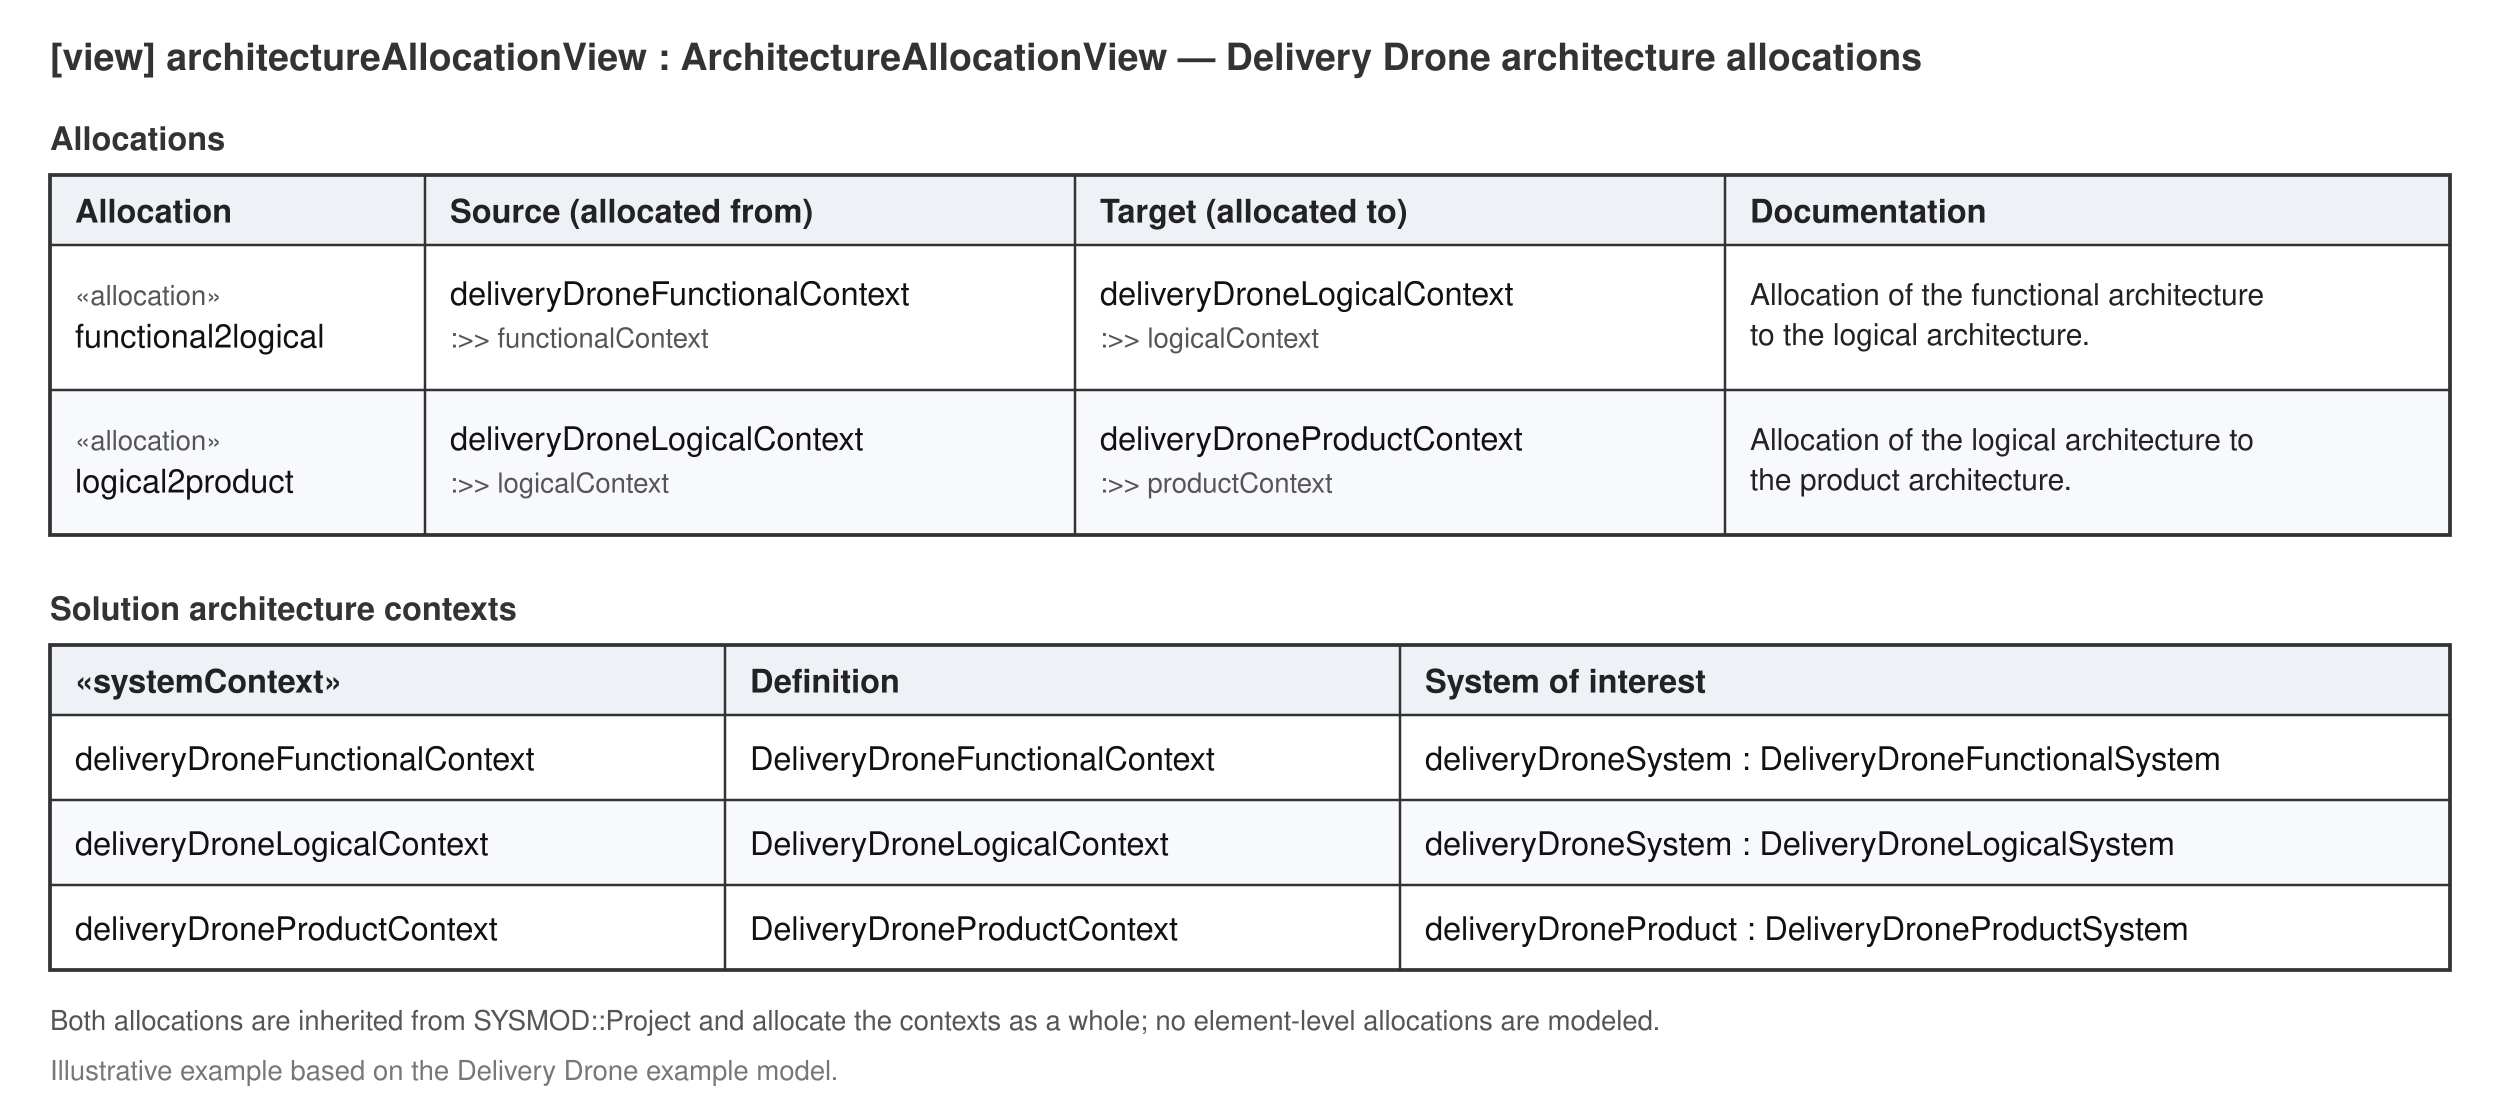
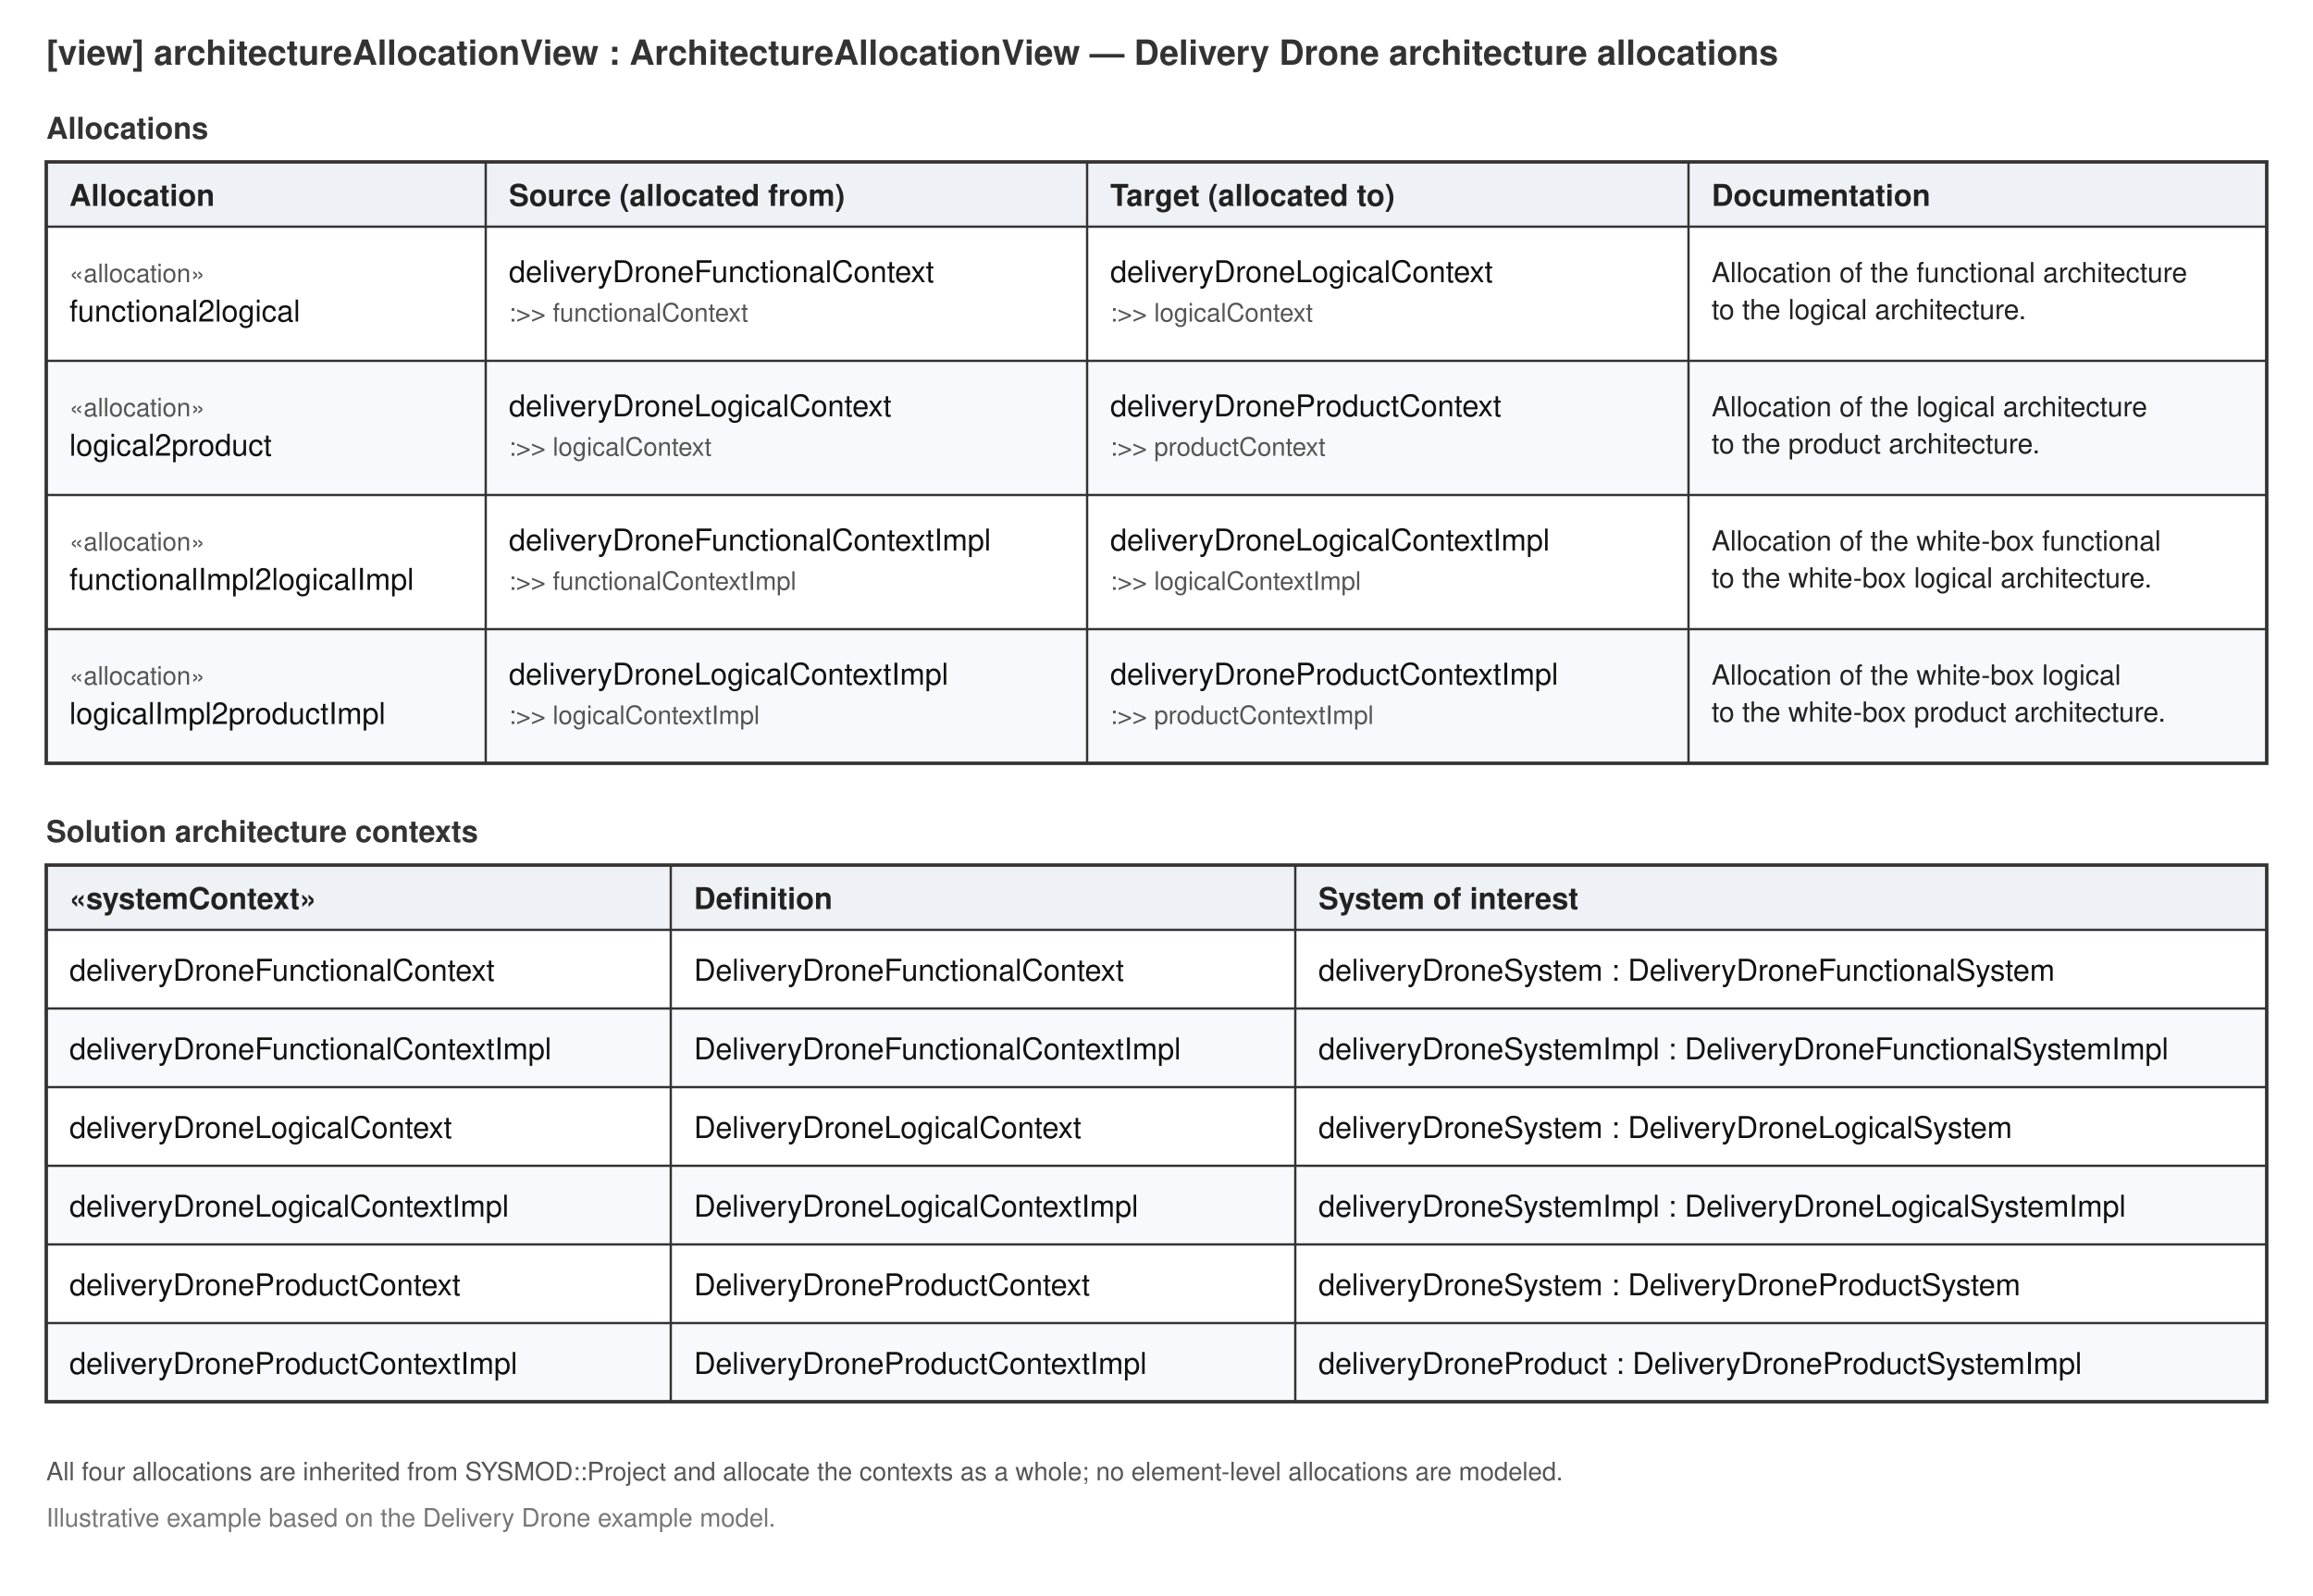
- <svg xmlns="http://www.w3.org/2000/svg" width="1000" height="440" viewBox="0 0 1000 440" font-family="Segoe UI, Helvetica, Arial, sans-serif">
-   <rect width="1000" height="440" fill="#ffffff" />
+ <svg xmlns="http://www.w3.org/2000/svg" width="1000" height="690" viewBox="0 0 1000 690" font-family="Segoe UI, Helvetica, Arial, sans-serif">
+   <rect width="1000" height="690" fill="#ffffff" />
  <text x="20" y="28" font-size="15" font-weight="600" fill="#333">[view] architectureAllocationView : ArchitectureAllocationView — Delivery Drone architecture allocations</text>
  <text x="20" y="60" font-size="13" font-weight="600" fill="#333">Allocations</text>
  <rect x="20" y="70" width="960" height="28" fill="#eef2f7" />
  <rect x="20" y="156" width="960" height="58" fill="#f7f9fc" />
+   <rect x="20" y="272" width="960" height="58" fill="#f7f9fc" />
  <g fill="none" stroke="#333" stroke-width="1.5">
-     <rect x="20" y="70" width="960" height="144" />
+     <rect x="20" y="70" width="960" height="260" />
  </g>
  <g stroke="#333" stroke-width="1">
    <line x1="20" y1="98" x2="980" y2="98" />
    <line x1="20" y1="156" x2="980" y2="156" />
-     <line x1="170" y1="70" x2="170" y2="214" />
-     <line x1="430" y1="70" x2="430" y2="214" />
-     <line x1="690" y1="70" x2="690" y2="214" />
+     <line x1="20" y1="214" x2="980" y2="214" />
+     <line x1="20" y1="272" x2="980" y2="272" />
+     <line x1="210" y1="70" x2="210" y2="330" />
+     <line x1="470" y1="70" x2="470" y2="330" />
+     <line x1="730" y1="70" x2="730" y2="330" />
  </g>
  <g font-size="13" font-weight="600" fill="#222">
    <text x="30" y="89">Allocation</text>
-     <text x="180" y="89">Source (allocated from)</text>
-     <text x="440" y="89">Target (allocated to)</text>
-     <text x="700" y="89">Documentation</text>
+     <text x="220" y="89">Source (allocated from)</text>
+     <text x="480" y="89">Target (allocated to)</text>
+     <text x="740" y="89">Documentation</text>
  </g>
  <text x="30" y="122" font-size="11" fill="#555">«allocation»</text>
  <text x="30" y="139" font-size="13" fill="#111">functional2logical</text>
-   <text x="180" y="122" font-size="13" fill="#111">deliveryDroneFunctionalContext</text>
-   <text x="180" y="139" font-size="11" fill="#555">:&gt;&gt; functionalContext</text>
-   <text x="440" y="122" font-size="13" fill="#111">deliveryDroneLogicalContext</text>
-   <text x="440" y="139" font-size="11" fill="#555">:&gt;&gt; logicalContext</text>
-   <text x="700" y="122" font-size="12" fill="#222">Allocation of the functional architecture</text>
-   <text x="700" y="138" font-size="12" fill="#222">to the logical architecture.</text>
+   <text x="220" y="122" font-size="13" fill="#111">deliveryDroneFunctionalContext</text>
+   <text x="220" y="139" font-size="11" fill="#555">:&gt;&gt; functionalContext</text>
+   <text x="480" y="122" font-size="13" fill="#111">deliveryDroneLogicalContext</text>
+   <text x="480" y="139" font-size="11" fill="#555">:&gt;&gt; logicalContext</text>
+   <text x="740" y="122" font-size="12" fill="#222">Allocation of the functional architecture</text>
+   <text x="740" y="138" font-size="12" fill="#222">to the logical architecture.</text>
  <text x="30" y="180" font-size="11" fill="#555">«allocation»</text>
  <text x="30" y="197" font-size="13" fill="#111">logical2product</text>
-   <text x="180" y="180" font-size="13" fill="#111">deliveryDroneLogicalContext</text>
-   <text x="180" y="197" font-size="11" fill="#555">:&gt;&gt; logicalContext</text>
-   <text x="440" y="180" font-size="13" fill="#111">deliveryDroneProductContext</text>
-   <text x="440" y="197" font-size="11" fill="#555">:&gt;&gt; productContext</text>
-   <text x="700" y="180" font-size="12" fill="#222">Allocation of the logical architecture to</text>
-   <text x="700" y="196" font-size="12" fill="#222">the product architecture.</text>
-   <text x="20" y="248" font-size="13" font-weight="600" fill="#333">Solution architecture contexts</text>
-   <rect x="20" y="258" width="960" height="28" fill="#eef2f7" />
-   <rect x="20" y="320" width="960" height="34" fill="#f7f9fc" />
+   <text x="220" y="180" font-size="13" fill="#111">deliveryDroneLogicalContext</text>
+   <text x="220" y="197" font-size="11" fill="#555">:&gt;&gt; logicalContext</text>
+   <text x="480" y="180" font-size="13" fill="#111">deliveryDroneProductContext</text>
+   <text x="480" y="197" font-size="11" fill="#555">:&gt;&gt; productContext</text>
+   <text x="740" y="180" font-size="12" fill="#222">Allocation of the logical architecture</text>
+   <text x="740" y="196" font-size="12" fill="#222">to the product architecture.</text>
+   <text x="30" y="238" font-size="11" fill="#555">«allocation»</text>
+   <text x="30" y="255" font-size="13" fill="#111">functionalImpl2logicalImpl</text>
+   <text x="220" y="238" font-size="13" fill="#111">deliveryDroneFunctionalContextImpl</text>
+   <text x="220" y="255" font-size="11" fill="#555">:&gt;&gt; functionalContextImpl</text>
+   <text x="480" y="238" font-size="13" fill="#111">deliveryDroneLogicalContextImpl</text>
+   <text x="480" y="255" font-size="11" fill="#555">:&gt;&gt; logicalContextImpl</text>
+   <text x="740" y="238" font-size="12" fill="#222">Allocation of the white-box functional</text>
+   <text x="740" y="254" font-size="12" fill="#222">to the white-box logical architecture.</text>
+   <text x="30" y="296" font-size="11" fill="#555">«allocation»</text>
+   <text x="30" y="313" font-size="13" fill="#111">logicalImpl2productImpl</text>
+   <text x="220" y="296" font-size="13" fill="#111">deliveryDroneLogicalContextImpl</text>
+   <text x="220" y="313" font-size="11" fill="#555">:&gt;&gt; logicalContextImpl</text>
+   <text x="480" y="296" font-size="13" fill="#111">deliveryDroneProductContextImpl</text>
+   <text x="480" y="313" font-size="11" fill="#555">:&gt;&gt; productContextImpl</text>
+   <text x="740" y="296" font-size="12" fill="#222">Allocation of the white-box logical</text>
+   <text x="740" y="312" font-size="12" fill="#222">to the white-box product architecture.</text>
+   <text x="20" y="364" font-size="13" font-weight="600" fill="#333">Solution architecture contexts</text>
+   <rect x="20" y="374" width="960" height="28" fill="#eef2f7" />
+   <rect x="20" y="436" width="960" height="34" fill="#f7f9fc" />
+   <rect x="20" y="504" width="960" height="34" fill="#f7f9fc" />
+   <rect x="20" y="572" width="960" height="34" fill="#f7f9fc" />
  <g fill="none" stroke="#333" stroke-width="1.5">
-     <rect x="20" y="258" width="960" height="130" />
+     <rect x="20" y="374" width="960" height="232" />
  </g>
  <g stroke="#333" stroke-width="1">
-     <line x1="20" y1="286" x2="980" y2="286" />
-     <line x1="20" y1="320" x2="980" y2="320" />
-     <line x1="20" y1="354" x2="980" y2="354" />
-     <line x1="290" y1="258" x2="290" y2="388" />
-     <line x1="560" y1="258" x2="560" y2="388" />
+     <line x1="20" y1="402" x2="980" y2="402" />
+     <line x1="20" y1="436" x2="980" y2="436" />
+     <line x1="20" y1="470" x2="980" y2="470" />
+     <line x1="20" y1="504" x2="980" y2="504" />
+     <line x1="20" y1="538" x2="980" y2="538" />
+     <line x1="20" y1="572" x2="980" y2="572" />
+     <line x1="290" y1="374" x2="290" y2="606" />
+     <line x1="560" y1="374" x2="560" y2="606" />
  </g>
  <g font-size="13" font-weight="600" fill="#222">
-     <text x="30" y="277">«systemContext»</text>
-     <text x="300" y="277">Definition</text>
-     <text x="570" y="277">System of interest</text>
+     <text x="30" y="393">«systemContext»</text>
+     <text x="300" y="393">Definition</text>
+     <text x="570" y="393">System of interest</text>
  </g>
  <g font-size="13" fill="#111">
-     <text x="30" y="308">deliveryDroneFunctionalContext</text>
-     <text x="300" y="308">DeliveryDroneFunctionalContext</text>
-     <text x="570" y="308">deliveryDroneSystem : DeliveryDroneFunctionalSystem</text>
-     <text x="30" y="342">deliveryDroneLogicalContext</text>
-     <text x="300" y="342">DeliveryDroneLogicalContext</text>
-     <text x="570" y="342">deliveryDroneSystem : DeliveryDroneLogicalSystem</text>
-     <text x="30" y="376">deliveryDroneProductContext</text>
-     <text x="300" y="376">DeliveryDroneProductContext</text>
-     <text x="570" y="376">deliveryDroneProduct : DeliveryDroneProductSystem</text>
+     <text x="30" y="424">deliveryDroneFunctionalContext</text>
+     <text x="300" y="424">DeliveryDroneFunctionalContext</text>
+     <text x="570" y="424">deliveryDroneSystem : DeliveryDroneFunctionalSystem</text>
+     <text x="30" y="458">deliveryDroneFunctionalContextImpl</text>
+     <text x="300" y="458">DeliveryDroneFunctionalContextImpl</text>
+     <text x="570" y="458">deliveryDroneSystemImpl : DeliveryDroneFunctionalSystemImpl</text>
+     <text x="30" y="492">deliveryDroneLogicalContext</text>
+     <text x="300" y="492">DeliveryDroneLogicalContext</text>
+     <text x="570" y="492">deliveryDroneSystem : DeliveryDroneLogicalSystem</text>
+     <text x="30" y="526">deliveryDroneLogicalContextImpl</text>
+     <text x="300" y="526">DeliveryDroneLogicalContextImpl</text>
+     <text x="570" y="526">deliveryDroneSystemImpl : DeliveryDroneLogicalSystemImpl</text>
+     <text x="30" y="560">deliveryDroneProductContext</text>
+     <text x="300" y="560">DeliveryDroneProductContext</text>
+     <text x="570" y="560">deliveryDroneSystem : DeliveryDroneProductSystem</text>
+     <text x="30" y="594">deliveryDroneProductContextImpl</text>
+     <text x="300" y="594">DeliveryDroneProductContextImpl</text>
+     <text x="570" y="594">deliveryDroneProduct : DeliveryDroneProductSystemImpl</text>
  </g>
-   <text x="20" y="412" font-size="11" fill="#555">Both allocations are inherited from SYSMOD::Project and allocate the contexts as a whole; no element-level allocations are modeled.</text>
-   <text x="20" y="432" font-size="11" fill="#777">Illustrative example based on the Delivery Drone example model.</text>
+   <text x="20" y="640" font-size="11" fill="#555">All four allocations are inherited from SYSMOD::Project and allocate the contexts as a whole; no element-level allocations are modeled.</text>
+   <text x="20" y="660" font-size="11" fill="#777">Illustrative example based on the Delivery Drone example model.</text>
</svg>
